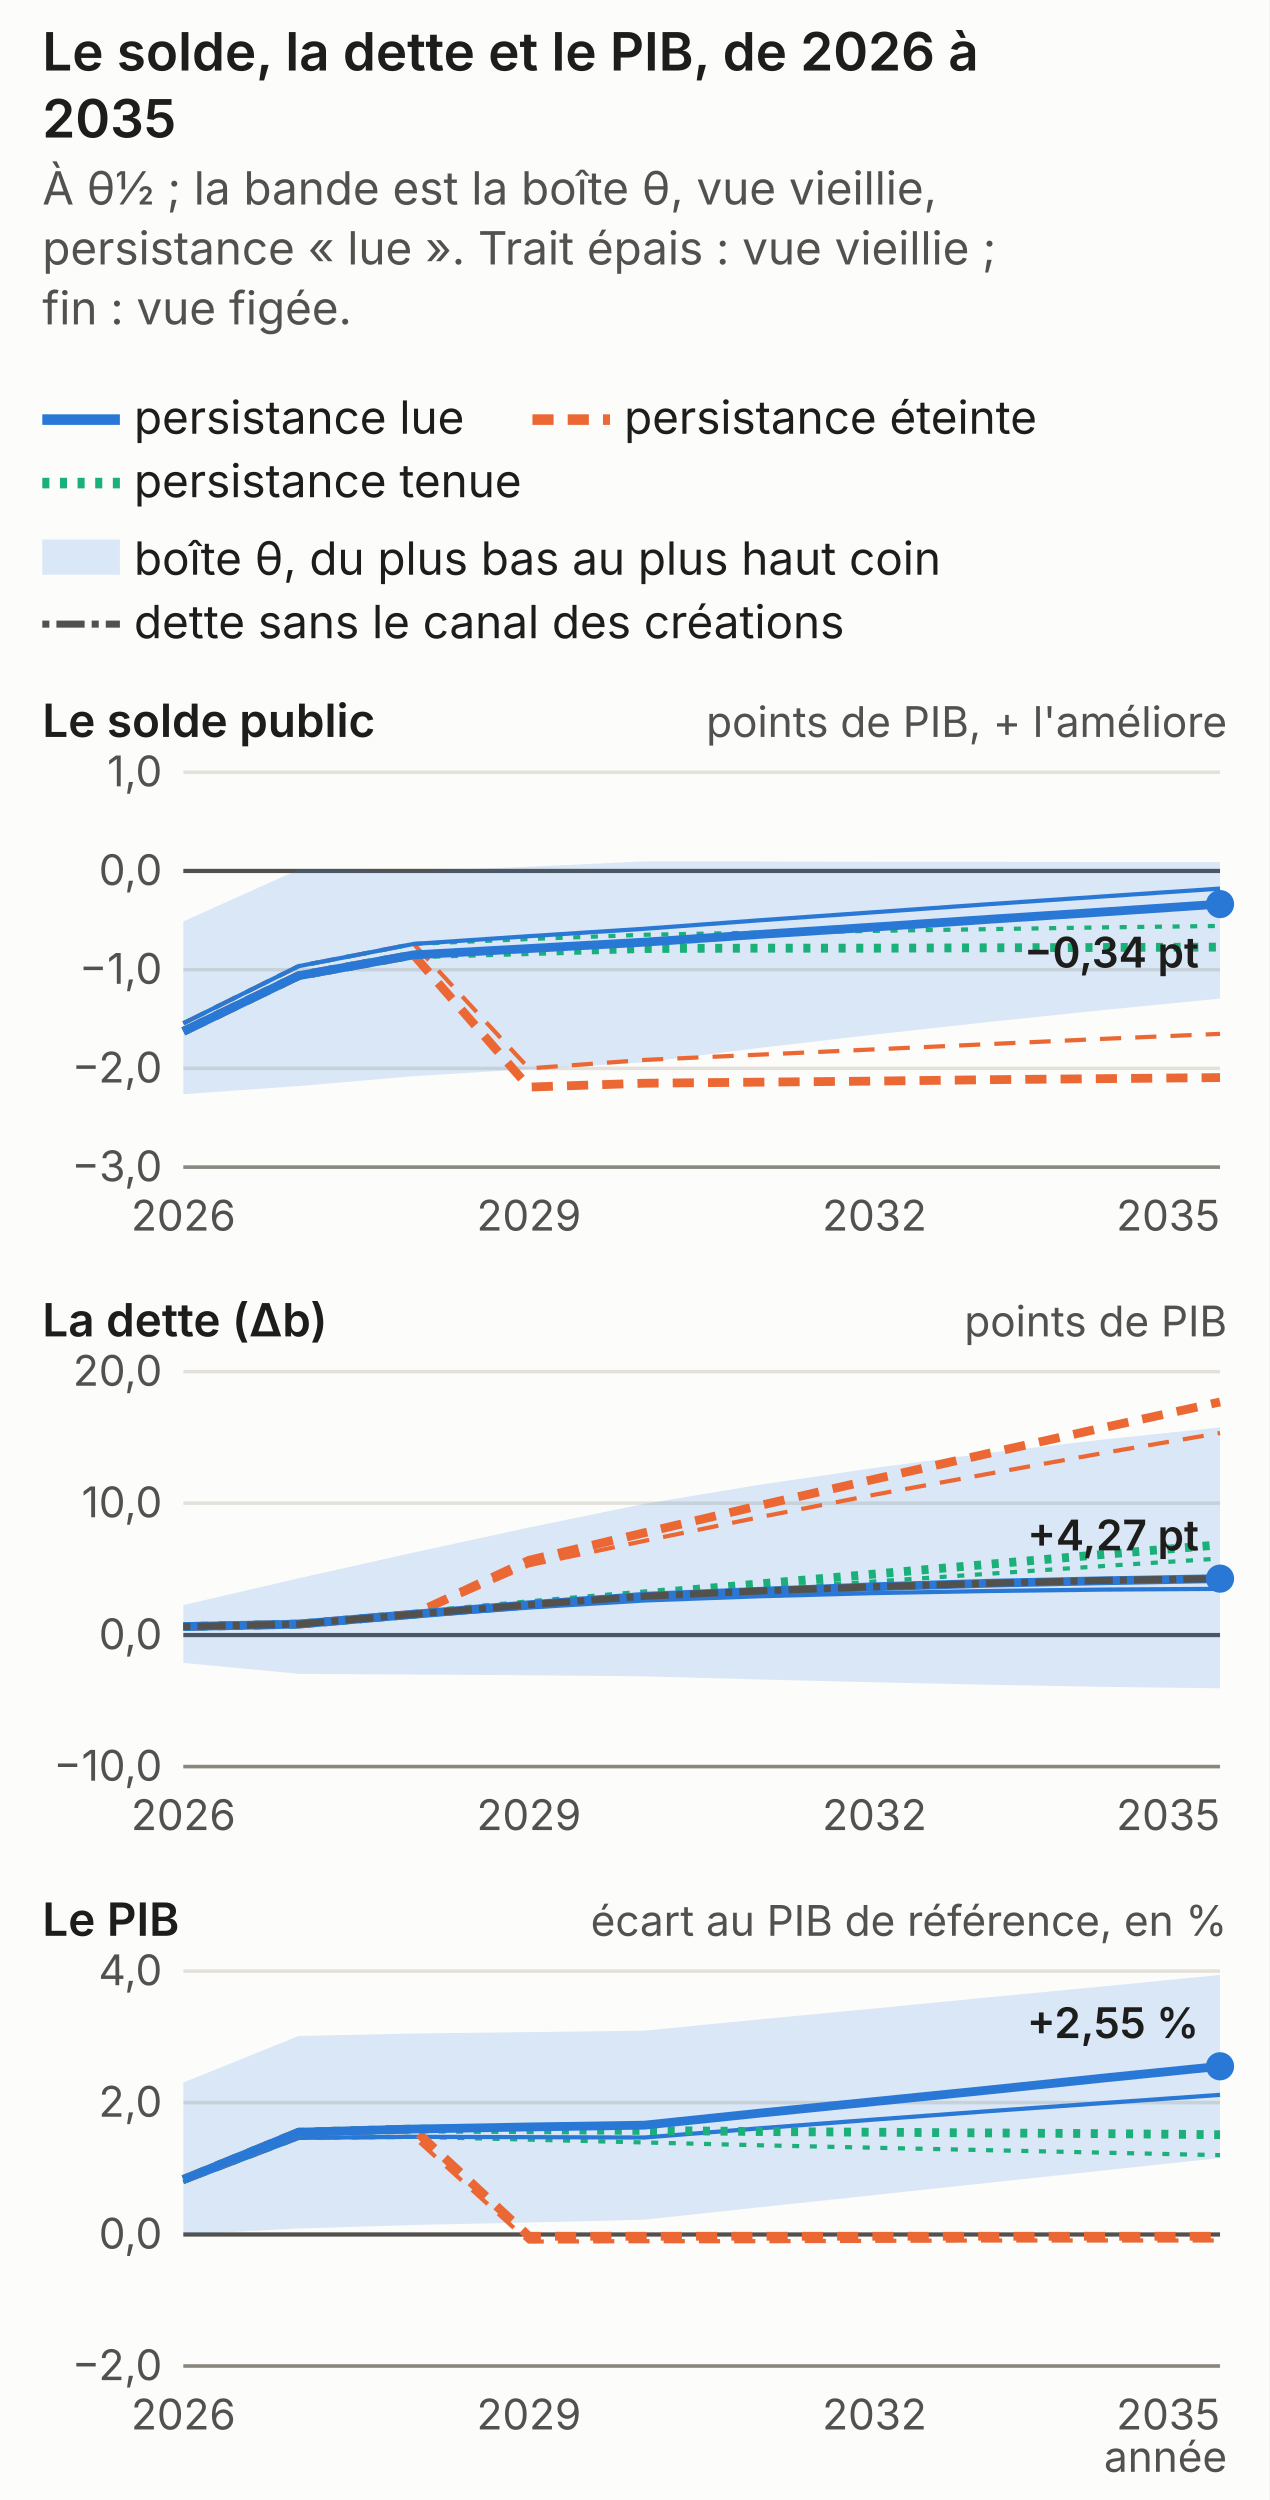
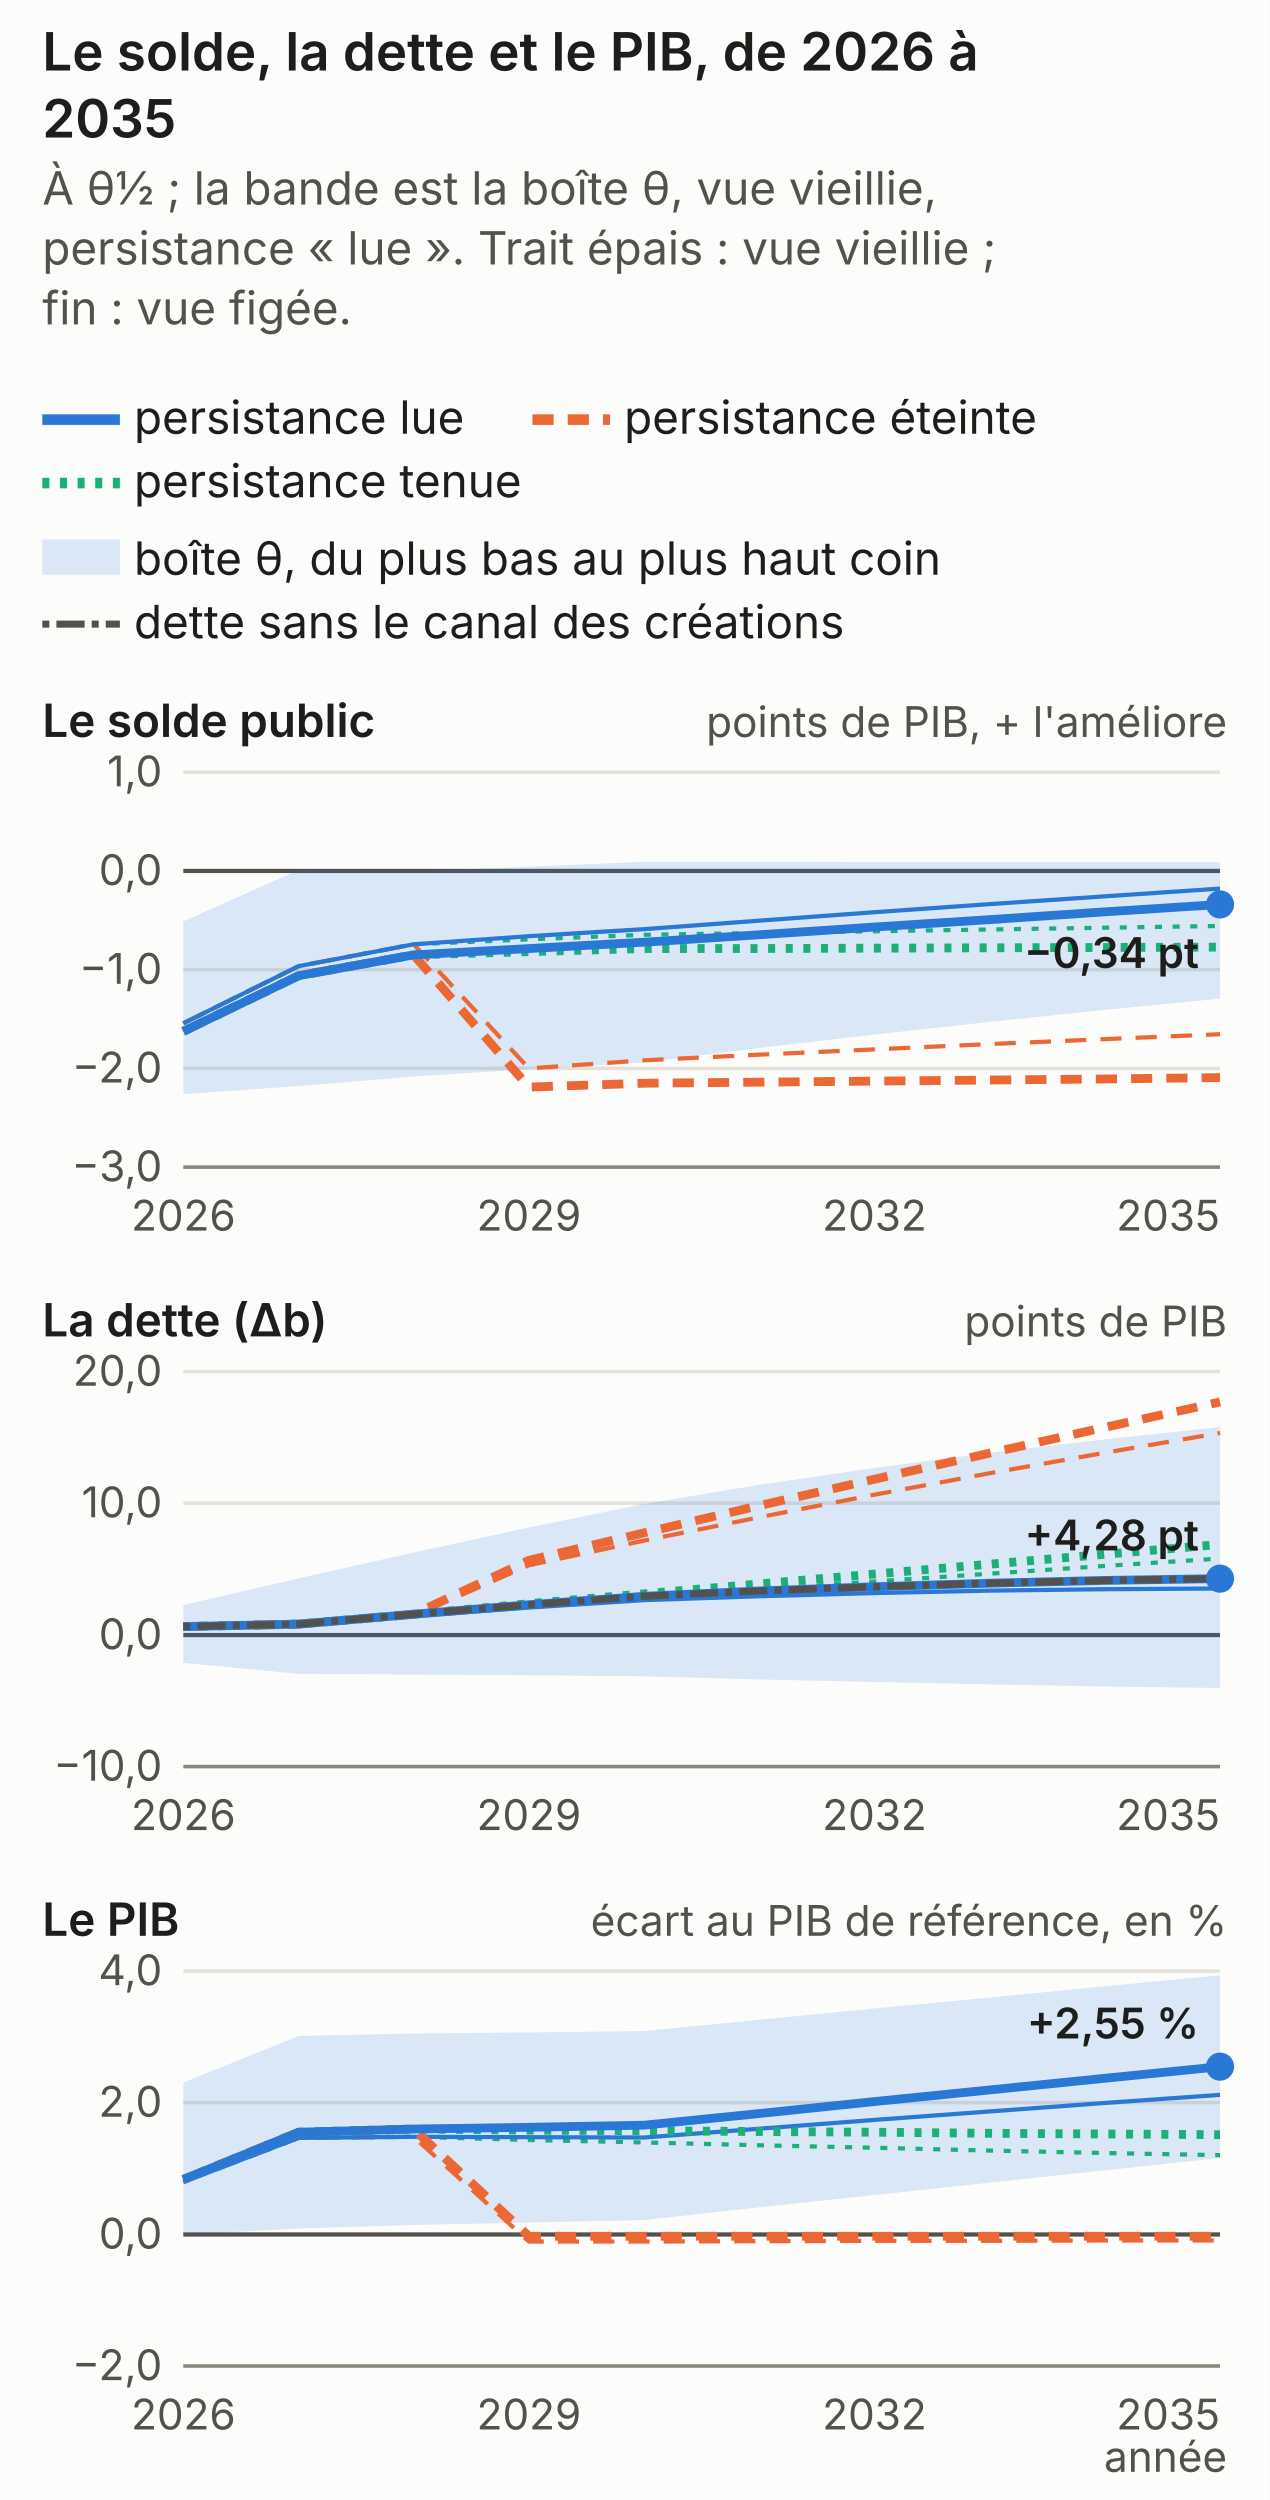
<svg xmlns="http://www.w3.org/2000/svg" viewBox="0 0 360 709" width="360" height="709" role="img" aria-labelledby="pres2027_attal_programme-trajectoire-t pres2027_attal_programme-trajectoire-d" font-size="13">
  <style>.g-fond{fill:#fcfcfb}.g-encre{fill:#1d1d1b}.g-doux{fill:#52514e}
.g-axe{stroke:#8a877f}.g-grille{stroke:#e4e1da}.g-zero{stroke:#52514e}
.g-s1{stroke:#2a78d6}.g-s2{stroke:#eb6834}.g-s3{stroke:#1baf7a}.g-s4{stroke:#6250d6}
.g-f1{fill:#2a78d6}.g-f2{fill:#eb6834}.g-f3{fill:#1baf7a}.g-f4{fill:#6250d6}
.g-bande{fill:#2a78d6;fill-opacity:.16}.g-plus{fill:#2a78d6}.g-moins{fill:#e34948}
.g-total{fill:#52514e}.g-lien{stroke:#8a877f}.g-sur{fill:#ffffff}
@media (prefers-color-scheme: dark){
.g-fond{fill:#1a1a19}.g-encre{fill:#ece9e2}.g-doux{fill:#c3c2b7}
.g-axe{stroke:#8f8b80}.g-grille{stroke:#33322f}.g-zero{stroke:#c3c2b7}
.g-s1{stroke:#3987e5}.g-s2{stroke:#d95926}.g-s3{stroke:#199e70}.g-s4{stroke:#9085e9}
.g-f1{fill:#3987e5}.g-f2{fill:#d95926}.g-f3{fill:#199e70}.g-f4{fill:#9085e9}
.g-bande{fill:#3987e5;fill-opacity:.24}.g-plus{fill:#3987e5}.g-moins{fill:#e66767}
.g-total{fill:#6b6862}.g-lien{stroke:#8f8b80}}
text{font-family:system-ui,-apple-system,"Segoe UI",sans-serif}</style>
  <rect class="g-fond" fill="#fcfcfb" x="0" y="0" width="360" height="709" />
  <text class="g-encre" fill="#1d1d1b" x="12" y="20" text-anchor="start" font-size="15" font-weight="600">Le solde, la dette et le PIB, de 2026 à</text>
  <text class="g-encre" fill="#1d1d1b" x="12" y="39" text-anchor="start" font-size="15" font-weight="600">2035</text>
  <text class="g-doux" fill="#52514e" x="12" y="58" text-anchor="start">À θ½ ; la bande est la boîte θ, vue vieillie,</text>
  <text class="g-doux" fill="#52514e" x="12" y="75" text-anchor="start">persistance « lue ». Trait épais : vue vieillie ;</text>
  <text class="g-doux" fill="#52514e" x="12" y="92" text-anchor="start">fin : vue figée.</text>
  <line class="g-s1" stroke="#2a78d6" stroke-width="3" x1="12" y1="119" x2="34" y2="119" />
  <text class="g-encre" fill="#1d1d1b" x="38" y="123" text-anchor="start">persistance lue</text>
  <line class="g-s2" stroke="#eb6834" stroke-width="3" stroke-dasharray="6 4" x1="151" y1="119" x2="173" y2="119" />
  <text class="g-encre" fill="#1d1d1b" x="177" y="123" text-anchor="start">persistance éteinte</text>
  <line class="g-s3" stroke="#1baf7a" stroke-width="3" stroke-dasharray="2 3" x1="12" y1="137" x2="34" y2="137" />
  <text class="g-encre" fill="#1d1d1b" x="38" y="141" text-anchor="start">persistance tenue</text>
  <rect class="g-bande" fill="#2a78d6" fill-opacity=".16" x="12" y="153" width="22" height="10" />
  <text class="g-encre" fill="#1d1d1b" x="38" y="163" text-anchor="start">boîte θ, du plus bas au plus haut coin</text>
  <line class="g-zero" stroke="#52514e" stroke-width="2" stroke-dasharray="2 2 8 2" x1="12" y1="177" x2="34" y2="177" />
  <text class="g-encre" fill="#1d1d1b" x="38" y="181" text-anchor="start">dette sans le canal des créations</text>
  <text class="g-encre" fill="#1d1d1b" x="12" y="209" text-anchor="start" font-weight="600">Le solde public</text>
  <text class="g-doux" fill="#52514e" x="348" y="209" text-anchor="end" font-size="12">points de PIB, + l'améliore</text>
  <line class="g-grille" stroke="#e4e1da" stroke-width="1" x1="52" y1="331" x2="346" y2="331" />
  <text class="g-doux" fill="#52514e" x="46" y="335" text-anchor="end" font-size="12">−3,0</text>
  <line class="g-grille" stroke="#e4e1da" stroke-width="1" x1="52" y1="303" x2="346" y2="303" />
  <text class="g-doux" fill="#52514e" x="46" y="307" text-anchor="end" font-size="12">−2,0</text>
  <line class="g-grille" stroke="#e4e1da" stroke-width="1" x1="52" y1="275" x2="346" y2="275" />
  <text class="g-doux" fill="#52514e" x="46" y="279" text-anchor="end" font-size="12">−1,0</text>
  <line class="g-grille" stroke="#e4e1da" stroke-width="1" x1="52" y1="247" x2="346" y2="247" />
  <text class="g-doux" fill="#52514e" x="46" y="251" text-anchor="end" font-size="12">0,0</text>
  <line class="g-grille" stroke="#e4e1da" stroke-width="1" x1="52" y1="219" x2="346" y2="219" />
  <text class="g-doux" fill="#52514e" x="46" y="223" text-anchor="end" font-size="12">1,0</text>
  <line class="g-zero" stroke="#52514e" stroke-width="1.2" x1="52" y1="247" x2="346" y2="247" />
-   <polygon class="g-bande" fill="#2a78d6" fill-opacity=".16" points="52,261.3 84.7,246.6 117.3,247.1 150,245.8 182.7,244.3 215.3,244.3 248,244.4 280.7,244.4 313.3,244.5 346,244.5 346,283.2 313.3,286.4 280.7,289.8 248,293.4 215.3,297.2 182.7,301.3 150,303.2 117.3,305.2 84.7,308 52,310.3" />
-   <polyline class="g-s2" stroke="#eb6834" fill="none" stroke-width="1.2" stroke-dasharray="6 4" stroke-linejoin="round" points="52,290.2 84.7,274 117.3,267.7 150,303 182.7,300.6 215.3,299.1 248,297.6 280.7,296.1 313.3,294.6 346,293.2" />
-   <polyline class="g-s3" stroke="#1baf7a" fill="none" stroke-width="1.2" stroke-dasharray="2 3" stroke-linejoin="round" points="52,290.2 84.7,274 117.3,267.7 150,266.3 182.7,265.1 215.3,264.5 248,264 280.7,263.5 313.3,263 346,262.6" />
-   <polyline class="g-s1" stroke="#2a78d6" fill="none" stroke-width="1.2" stroke-linejoin="round" points="52,290.2 84.7,274 117.3,267.7 150,265.5 182.7,263.4 215.3,261 248,258.7 280.7,256.4 313.3,254.2 346,252" />
-   <polyline class="g-s2" stroke="#eb6834" fill="none" stroke-width="2.5" stroke-dasharray="6 4" stroke-linejoin="round" points="52,292.5 84.7,276.7 117.3,270.8 150,308.3 182.7,307.2 215.3,306.9 248,306.6 280.7,306.2 313.3,305.9 346,305.6" />
-   <polyline class="g-s3" stroke="#1baf7a" fill="none" stroke-width="2.5" stroke-dasharray="2 3" stroke-linejoin="round" points="52,292.5 84.7,276.7 117.3,270.8 150,269.9 182.7,269 215.3,268.9 248,268.9 280.7,268.8 313.3,268.7 346,268.6" />
-   <polyline class="g-s1" stroke="#2a78d6" fill="none" stroke-width="2.5" stroke-linejoin="round" points="52,292.5 84.7,276.7 117.3,270.8 150,269 182.7,267.2 215.3,265 248,262.9 280.7,260.7 313.3,258.6 346,256.4" />
-   <circle class="g-f1" fill="#2a78d6" cx="346" cy="256.4" r="4" />
-   <text class="g-encre" fill="#1d1d1b" x="340" y="274.4" text-anchor="end" font-size="12" font-weight="600">−0,34 pt</text>
+   <polygon class="g-bande" fill="#2a78d6" fill-opacity=".16" points="52,261.3 84.7,246.7 117.3,247.1 150,245.8 182.7,244.4 215.3,244.4 248,244.5 280.7,244.5 313.3,244.5 346,244.5 346,283.2 313.3,286.4 280.7,289.8 248,293.4 215.3,297.2 182.7,301.3 150,303.2 117.3,305.3 84.7,308 52,310.3" />
+   <polyline class="g-s2" stroke="#eb6834" fill="none" stroke-width="1.2" stroke-dasharray="6 4" stroke-linejoin="round" points="52,290.2 84.7,274 117.3,267.8 150,303 182.7,300.7 215.3,299.1 248,297.6 280.7,296.1 313.3,294.7 346,293.3" />
+   <polyline class="g-s3" stroke="#1baf7a" fill="none" stroke-width="1.2" stroke-dasharray="2 3" stroke-linejoin="round" points="52,290.2 84.7,274 117.3,267.8 150,266.4 182.7,265.1 215.3,264.6 248,264.1 280.7,263.6 313.3,263.1 346,262.6" />
+   <polyline class="g-s1" stroke="#2a78d6" fill="none" stroke-width="1.2" stroke-linejoin="round" points="52,290.2 84.7,274 117.3,267.8 150,265.5 182.7,263.5 215.3,261.1 248,258.7 280.7,256.4 313.3,254.2 346,252" />
+   <polyline class="g-s2" stroke="#eb6834" fill="none" stroke-width="2.5" stroke-dasharray="6 4" stroke-linejoin="round" points="52,292.5 84.7,276.7 117.3,270.8 150,308.3 182.7,307.2 215.3,306.9 248,306.6 280.7,306.3 313.3,306 346,305.6" />
+   <polyline class="g-s3" stroke="#1baf7a" fill="none" stroke-width="2.5" stroke-dasharray="2 3" stroke-linejoin="round" points="52,292.5 84.7,276.7 117.3,270.8 150,269.9 182.7,269 215.3,269 248,268.9 280.7,268.8 313.3,268.7 346,268.6" />
+   <polyline class="g-s1" stroke="#2a78d6" fill="none" stroke-width="2.5" stroke-linejoin="round" points="52,292.5 84.7,276.7 117.3,270.8 150,269 182.7,267.2 215.3,265.1 248,262.9 280.7,260.8 313.3,258.6 346,256.5" />
+   <circle class="g-f1" fill="#2a78d6" cx="346" cy="256.5" r="4" />
+   <text class="g-encre" fill="#1d1d1b" x="340" y="274.5" text-anchor="end" font-size="12" font-weight="600">−0,34 pt</text>
  <line class="g-axe" stroke="#8a877f" stroke-width="1" x1="52" y1="331" x2="346" y2="331" />
  <text class="g-doux" fill="#52514e" x="52" y="349" text-anchor="middle" font-size="12">2026</text>
  <text class="g-doux" fill="#52514e" x="150" y="349" text-anchor="middle" font-size="12">2029</text>
  <text class="g-doux" fill="#52514e" x="248" y="349" text-anchor="middle" font-size="12">2032</text>
  <text class="g-doux" fill="#52514e" x="346" y="349" text-anchor="end" font-size="12">2035</text>
  <text class="g-encre" fill="#1d1d1b" x="12" y="379" text-anchor="start" font-weight="600">La dette (Δb)</text>
  <text class="g-doux" fill="#52514e" x="348" y="379" text-anchor="end" font-size="12">points de PIB</text>
  <line class="g-grille" stroke="#e4e1da" stroke-width="1" x1="52" y1="501" x2="346" y2="501" />
  <text class="g-doux" fill="#52514e" x="46" y="505" text-anchor="end" font-size="12">−10,0</text>
  <line class="g-grille" stroke="#e4e1da" stroke-width="1" x1="52" y1="463.7" x2="346" y2="463.7" />
  <text class="g-doux" fill="#52514e" x="46" y="467.7" text-anchor="end" font-size="12">0,0</text>
  <line class="g-grille" stroke="#e4e1da" stroke-width="1" x1="52" y1="426.3" x2="346" y2="426.3" />
  <text class="g-doux" fill="#52514e" x="46" y="430.3" text-anchor="end" font-size="12">10,0</text>
  <line class="g-grille" stroke="#e4e1da" stroke-width="1" x1="52" y1="389" x2="346" y2="389" />
  <text class="g-doux" fill="#52514e" x="46" y="393" text-anchor="end" font-size="12">20,0</text>
  <line class="g-zero" stroke="#52514e" stroke-width="1.2" x1="52" y1="463.7" x2="346" y2="463.7" />
-   <polygon class="g-bande" fill="#2a78d6" fill-opacity=".16" points="52,455.2 84.7,447.6 117.3,440.3 150,433.2 182.7,426.5 215.3,421.1 248,416.3 280.7,412 313.3,408.2 346,404.8 346,478.8 313.3,478.4 280.7,477.8 248,477.1 215.3,476.3 182.7,475.4 150,475.1 117.3,474.9 84.7,474.7 52,471.6" />
-   <polyline class="g-s2" stroke="#eb6834" fill="none" stroke-width="1.2" stroke-dasharray="6 4" stroke-linejoin="round" points="52,461.4 84.7,460.8 117.3,458.3 150,443.9 182.7,437 215.3,430.3 248,423.9 280.7,417.9 313.3,412 346,406.4" />
-   <polyline class="g-s3" stroke="#1baf7a" fill="none" stroke-width="1.2" stroke-dasharray="2 3" stroke-linejoin="round" points="52,461.4 84.7,460.8 117.3,458.3 150,455.7 182.7,453.2 215.3,450.8 248,448.5 280.7,446.3 313.3,444.1 346,442" />
-   <polyline class="g-s1" stroke="#2a78d6" fill="none" stroke-width="1.2" stroke-linejoin="round" points="52,461.4 84.7,460.8 117.3,458.3 150,455.9 182.7,453.9 215.3,452.7 248,451.8 280.7,451.2 313.3,450.8 346,450.6" />
+   <polygon class="g-bande" fill="#2a78d6" fill-opacity=".16" points="52,455.2 84.7,447.6 117.3,440.3 150,433.2 182.7,426.5 215.3,421.1 248,416.3 280.7,412 313.3,408.2 346,404.7 346,478.7 313.3,478.3 280.7,477.7 248,477 215.3,476.3 182.7,475.4 150,475.1 117.3,474.9 84.7,474.7 52,471.6" />
+   <polyline class="g-s2" stroke="#eb6834" fill="none" stroke-width="1.2" stroke-dasharray="6 4" stroke-linejoin="round" points="52,461.4 84.7,460.8 117.3,458.3 150,443.9 182.7,436.9 215.3,430.3 248,423.9 280.7,417.8 313.3,412 346,406.4" />
+   <polyline class="g-s3" stroke="#1baf7a" fill="none" stroke-width="1.2" stroke-dasharray="2 3" stroke-linejoin="round" points="52,461.4 84.7,460.8 117.3,458.3 150,455.6 182.7,453.2 215.3,450.8 248,448.5 280.7,446.3 313.3,444.1 346,442" />
+   <polyline class="g-s1" stroke="#2a78d6" fill="none" stroke-width="1.2" stroke-linejoin="round" points="52,461.4 84.7,460.8 117.3,458.3 150,455.9 182.7,453.8 215.3,452.7 248,451.8 280.7,451.1 313.3,450.7 346,450.5" />
  <polyline class="g-s2" stroke="#eb6834" fill="none" stroke-width="2.5" stroke-dasharray="6 4" stroke-linejoin="round" points="52,461.3 84.7,460.6 117.3,457.8 150,442.5 182.7,434.7 215.3,427 248,419.5 280.7,412.1 313.3,404.8 346,397.6" />
-   <polyline class="g-s3" stroke="#1baf7a" fill="none" stroke-width="2.5" stroke-dasharray="2 3" stroke-linejoin="round" points="52,461.3 84.7,460.6 117.3,457.8 150,454.8 182.7,452 215.3,449.2 248,446.4 280.7,443.6 313.3,440.8 346,438.1" />
-   <polyline class="g-s1" stroke="#2a78d6" fill="none" stroke-width="2.5" stroke-linejoin="round" points="52,461.3 84.7,460.6 117.3,457.8 150,455.1 182.7,452.7 215.3,451.3 248,450 280.7,449 313.3,448.3 346,447.7" />
+   <polyline class="g-s3" stroke="#1baf7a" fill="none" stroke-width="2.5" stroke-dasharray="2 3" stroke-linejoin="round" points="52,461.3 84.7,460.6 117.3,457.8 150,454.8 182.7,452 215.3,449.2 248,446.4 280.7,443.6 313.3,440.8 346,438" />
+   <polyline class="g-s1" stroke="#2a78d6" fill="none" stroke-width="2.5" stroke-linejoin="round" points="52,461.3 84.7,460.6 117.3,457.8 150,455.1 182.7,452.7 215.3,451.2 248,450 280.7,449 313.3,448.2 346,447.7" />
  <polyline class="g-zero" stroke="#52514e" fill="none" stroke-width="2" stroke-dasharray="2 2 8 2" points="52,461.3 84.7,460.6 117.3,457.8 150,455.1 182.7,452.7 215.3,451.2 248,450 280.7,449 313.3,448.2 346,447.7" />
  <circle class="g-f1" fill="#2a78d6" cx="346" cy="447.7" r="4" />
-   <text class="g-encre" fill="#1d1d1b" x="340" y="439.7" text-anchor="end" font-size="12" font-weight="600">+4,27 pt</text>
+   <text class="g-encre" fill="#1d1d1b" x="340" y="439.7" text-anchor="end" font-size="12" font-weight="600">+4,28 pt</text>
  <line class="g-axe" stroke="#8a877f" stroke-width="1" x1="52" y1="501" x2="346" y2="501" />
  <text class="g-doux" fill="#52514e" x="52" y="519" text-anchor="middle" font-size="12">2026</text>
  <text class="g-doux" fill="#52514e" x="150" y="519" text-anchor="middle" font-size="12">2029</text>
  <text class="g-doux" fill="#52514e" x="248" y="519" text-anchor="middle" font-size="12">2032</text>
  <text class="g-doux" fill="#52514e" x="346" y="519" text-anchor="end" font-size="12">2035</text>
  <text class="g-encre" fill="#1d1d1b" x="12" y="549" text-anchor="start" font-weight="600">Le PIB</text>
  <text class="g-doux" fill="#52514e" x="348" y="549" text-anchor="end" font-size="12">écart au PIB de référence, en %</text>
  <line class="g-grille" stroke="#e4e1da" stroke-width="1" x1="52" y1="671" x2="346" y2="671" />
  <text class="g-doux" fill="#52514e" x="46" y="675" text-anchor="end" font-size="12">−2,0</text>
  <line class="g-grille" stroke="#e4e1da" stroke-width="1" x1="52" y1="633.7" x2="346" y2="633.7" />
  <text class="g-doux" fill="#52514e" x="46" y="637.7" text-anchor="end" font-size="12">0,0</text>
  <line class="g-grille" stroke="#e4e1da" stroke-width="1" x1="52" y1="596.3" x2="346" y2="596.3" />
  <text class="g-doux" fill="#52514e" x="46" y="600.3" text-anchor="end" font-size="12">2,0</text>
  <line class="g-grille" stroke="#e4e1da" stroke-width="1" x1="52" y1="559" x2="346" y2="559" />
  <text class="g-doux" fill="#52514e" x="46" y="563" text-anchor="end" font-size="12">4,0</text>
  <line class="g-zero" stroke="#52514e" stroke-width="1.2" x1="52" y1="633.7" x2="346" y2="633.7" />
-   <polygon class="g-bande" fill="#2a78d6" fill-opacity=".16" points="52,590.6 84.7,577.4 117.3,576.7 150,576.3 182.7,575.9 215.3,572.7 248,569.6 280.7,566.4 313.3,563.3 346,560.1 346,612 313.3,615.5 280.7,619 248,622.5 215.3,626 182.7,629.5 150,630.3 117.3,631 84.7,632 52,633.7" />
-   <polyline class="g-s2" stroke="#eb6834" fill="none" stroke-width="1.2" stroke-dasharray="6 4" stroke-linejoin="round" points="52,618.8 84.7,606.3 117.3,606 150,635.7 182.7,635.6 215.3,635.6 248,635.5 280.7,635.4 313.3,635.4 346,635.4" />
-   <polyline class="g-s3" stroke="#1baf7a" fill="none" stroke-width="1.2" stroke-dasharray="2 3" stroke-linejoin="round" points="52,618.8 84.7,606.3 117.3,606 150,606.8 182.7,607.6 215.3,608.4 248,609.1 280.7,609.8 313.3,610.5 346,611.2" />
-   <polyline class="g-s1" stroke="#2a78d6" fill="none" stroke-width="1.2" stroke-linejoin="round" points="52,618.8 84.7,606.3 117.3,606 150,606.1 182.7,606.2 215.3,603.6 248,601.1 280.7,598.7 313.3,596.4 346,594.1" />
+   <polygon class="g-bande" fill="#2a78d6" fill-opacity=".16" points="52,590.6 84.7,577.4 117.3,576.7 150,576.4 182.7,576 215.3,572.8 248,569.6 280.7,566.5 313.3,563.3 346,560.2 346,612 313.3,615.5 280.7,619 248,622.5 215.3,626 182.7,629.6 150,630.3 117.3,631 84.7,632 52,633.7" />
+   <polyline class="g-s2" stroke="#eb6834" fill="none" stroke-width="1.2" stroke-dasharray="6 4" stroke-linejoin="round" points="52,618.8 84.7,606.3 117.3,606 150,635.7 182.7,635.7 215.3,635.6 248,635.5 280.7,635.5 313.3,635.4 346,635.4" />
+   <polyline class="g-s3" stroke="#1baf7a" fill="none" stroke-width="1.2" stroke-dasharray="2 3" stroke-linejoin="round" points="52,618.8 84.7,606.3 117.3,606 150,606.9 182.7,607.6 215.3,608.4 248,609.1 280.7,609.9 313.3,610.6 346,611.2" />
+   <polyline class="g-s1" stroke="#2a78d6" fill="none" stroke-width="1.2" stroke-linejoin="round" points="52,618.8 84.7,606.3 117.3,606 150,606.1 182.7,606.2 215.3,603.7 248,601.2 280.7,598.8 313.3,596.4 346,594.1" />
  <polyline class="g-s2" stroke="#eb6834" fill="none" stroke-width="2.5" stroke-dasharray="6 4" stroke-linejoin="round" points="52,618.1 84.7,604.7 117.3,603.8 150,634.2 182.7,634.2 215.3,634.2 248,634.2 280.7,634.2 313.3,634.2 346,634.2" />
-   <polyline class="g-s3" stroke="#1baf7a" fill="none" stroke-width="2.5" stroke-dasharray="2 3" stroke-linejoin="round" points="52,618.1 84.7,604.7 117.3,603.8 150,604 182.7,604.2 215.3,604.5 248,604.7 280.7,604.9 313.3,605.1 346,605.4" />
-   <polyline class="g-s1" stroke="#2a78d6" fill="none" stroke-width="2.5" stroke-linejoin="round" points="52,618.1 84.7,604.7 117.3,603.8 150,603.2 182.7,602.7 215.3,599.3 248,596 280.7,592.7 313.3,589.3 346,586" />
-   <circle class="g-f1" fill="#2a78d6" cx="346" cy="586" r="4" />
-   <text class="g-encre" fill="#1d1d1b" x="340" y="578" text-anchor="end" font-size="12" font-weight="600">+2,55 %</text>
+   <polyline class="g-s3" stroke="#1baf7a" fill="none" stroke-width="2.5" stroke-dasharray="2 3" stroke-linejoin="round" points="52,618.1 84.7,604.7 117.3,603.8 150,604.1 182.7,604.3 215.3,604.5 248,604.7 280.7,605 313.3,605.2 346,605.4" />
+   <polyline class="g-s1" stroke="#2a78d6" fill="none" stroke-width="2.5" stroke-linejoin="round" points="52,618.1 84.7,604.7 117.3,603.8 150,603.3 182.7,602.7 215.3,599.4 248,596 280.7,592.7 313.3,589.4 346,586.1" />
+   <circle class="g-f1" fill="#2a78d6" cx="346" cy="586.1" r="4" />
+   <text class="g-encre" fill="#1d1d1b" x="340" y="578.1" text-anchor="end" font-size="12" font-weight="600">+2,55 %</text>
  <line class="g-axe" stroke="#8a877f" stroke-width="1" x1="52" y1="671" x2="346" y2="671" />
  <text class="g-doux" fill="#52514e" x="52" y="689" text-anchor="middle" font-size="12">2026</text>
  <text class="g-doux" fill="#52514e" x="150" y="689" text-anchor="middle" font-size="12">2029</text>
  <text class="g-doux" fill="#52514e" x="248" y="689" text-anchor="middle" font-size="12">2032</text>
  <text class="g-doux" fill="#52514e" x="346" y="689" text-anchor="end" font-size="12">2035</text>
  <text class="g-doux" fill="#52514e" x="348" y="701" text-anchor="end" font-size="12">année</text>
</svg>
